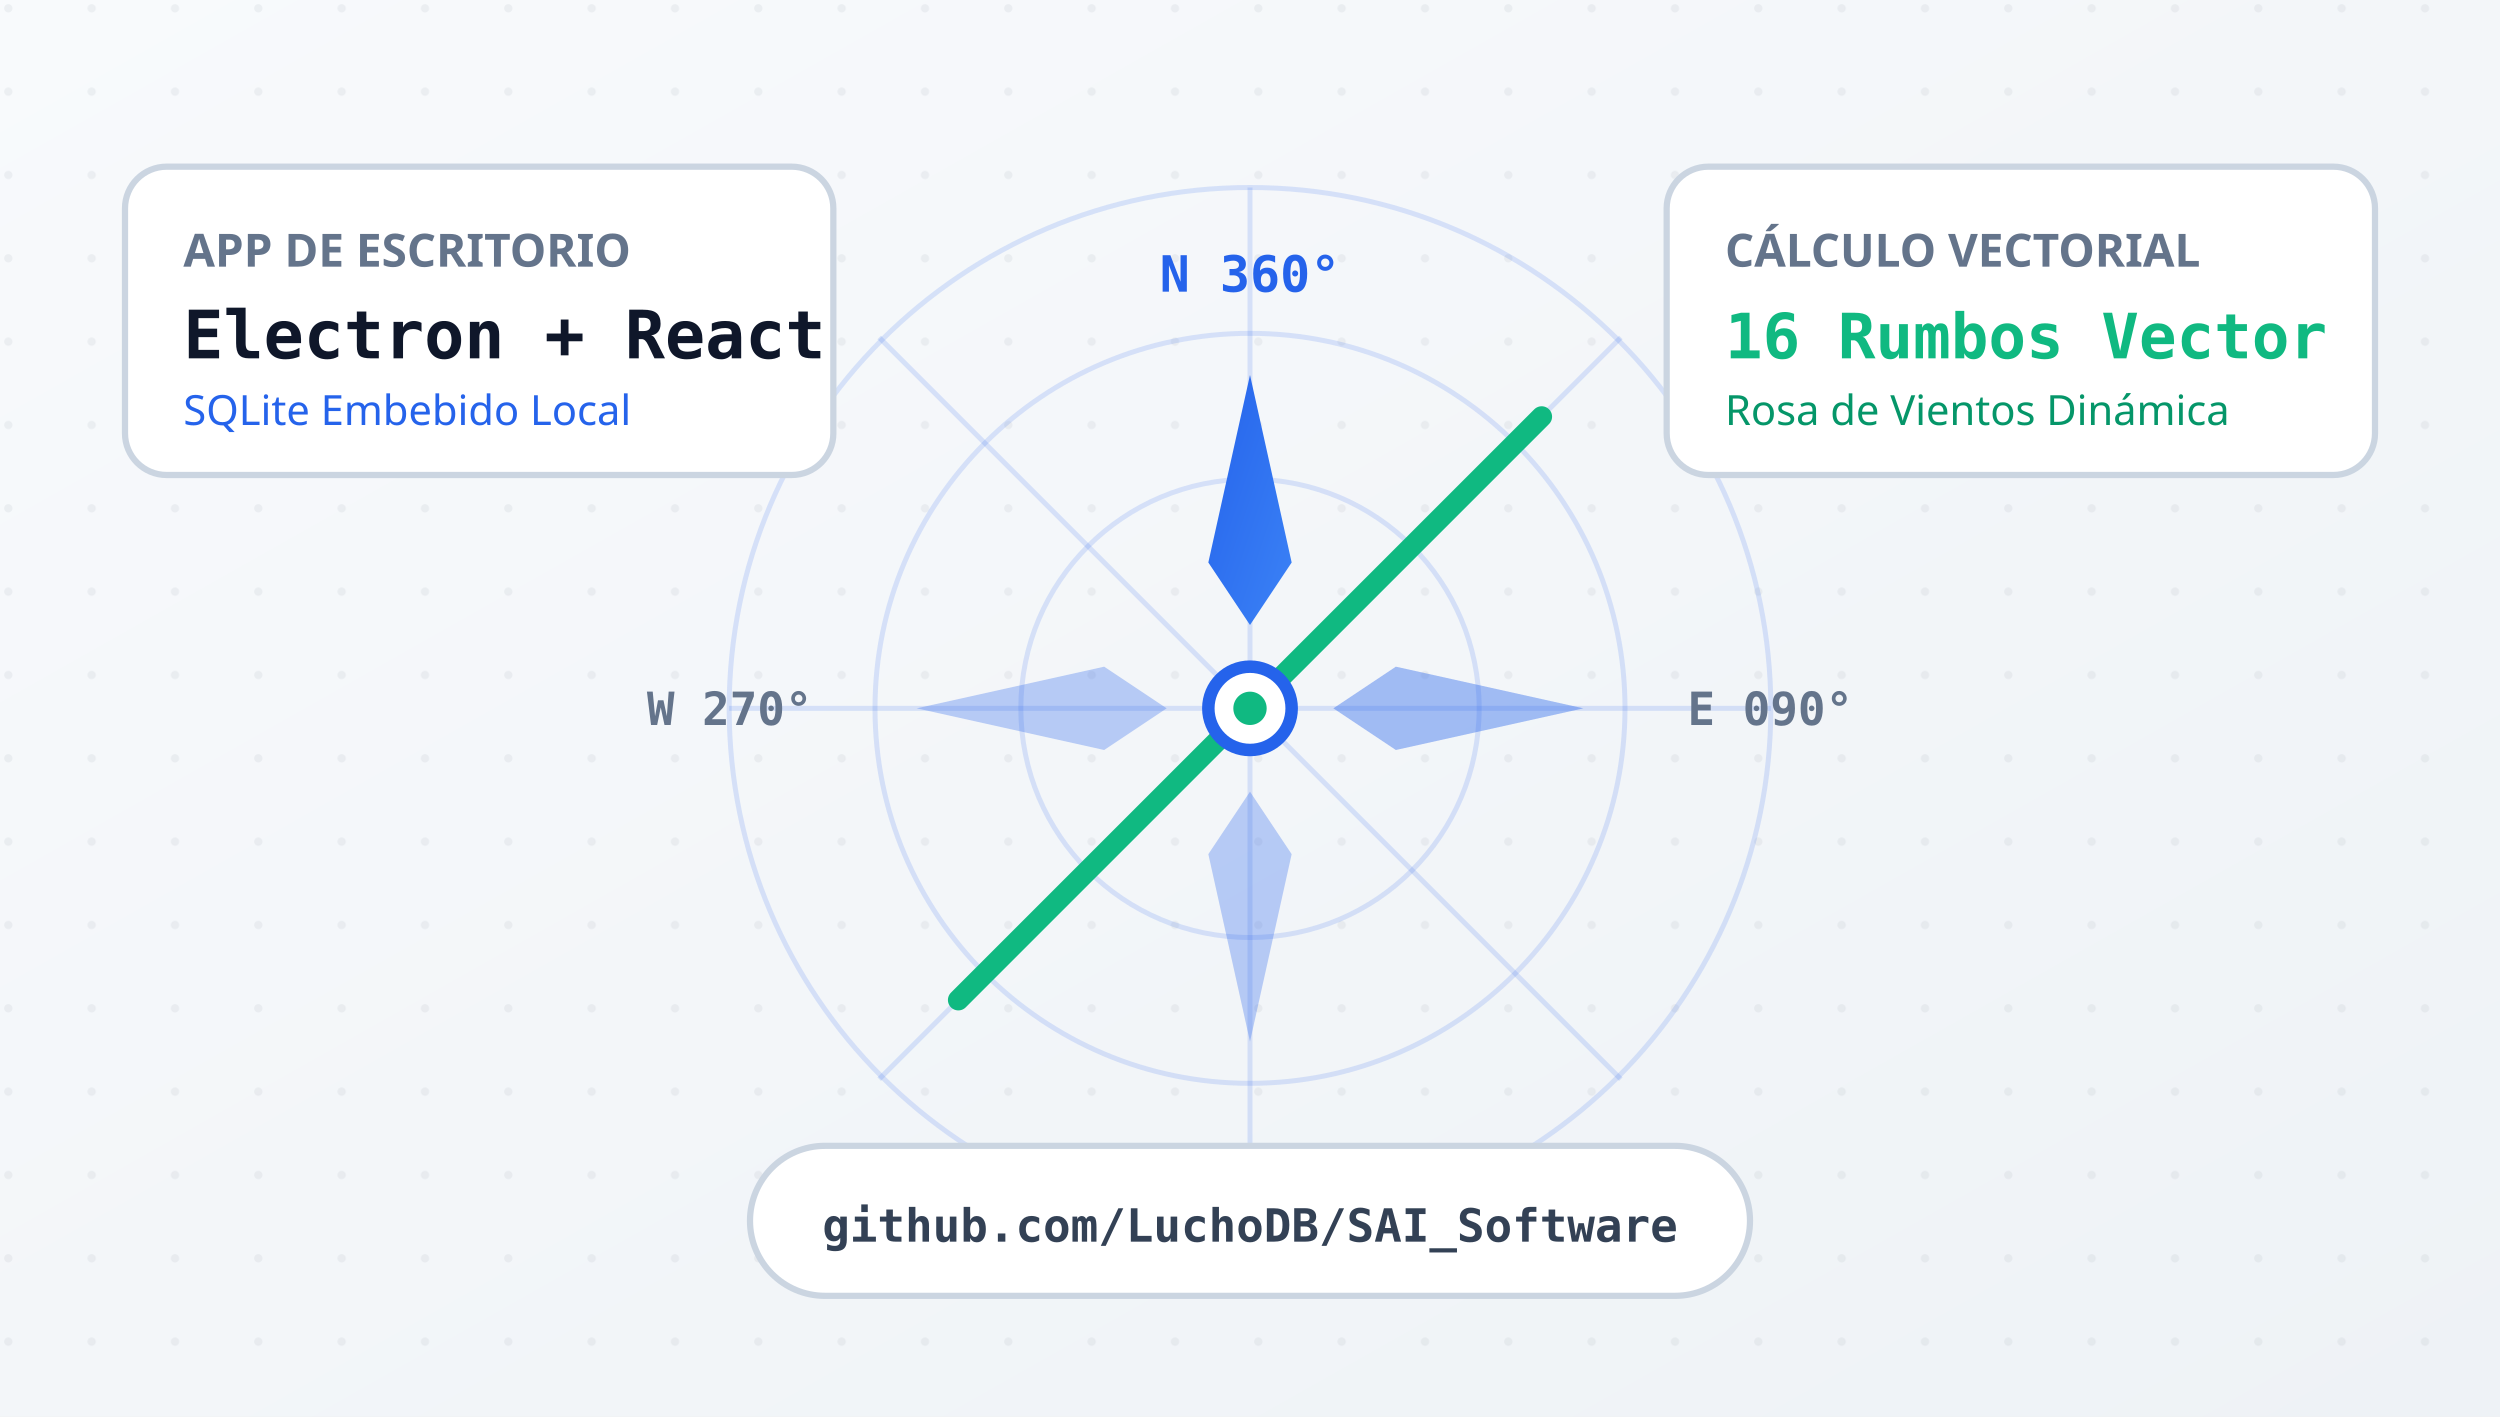
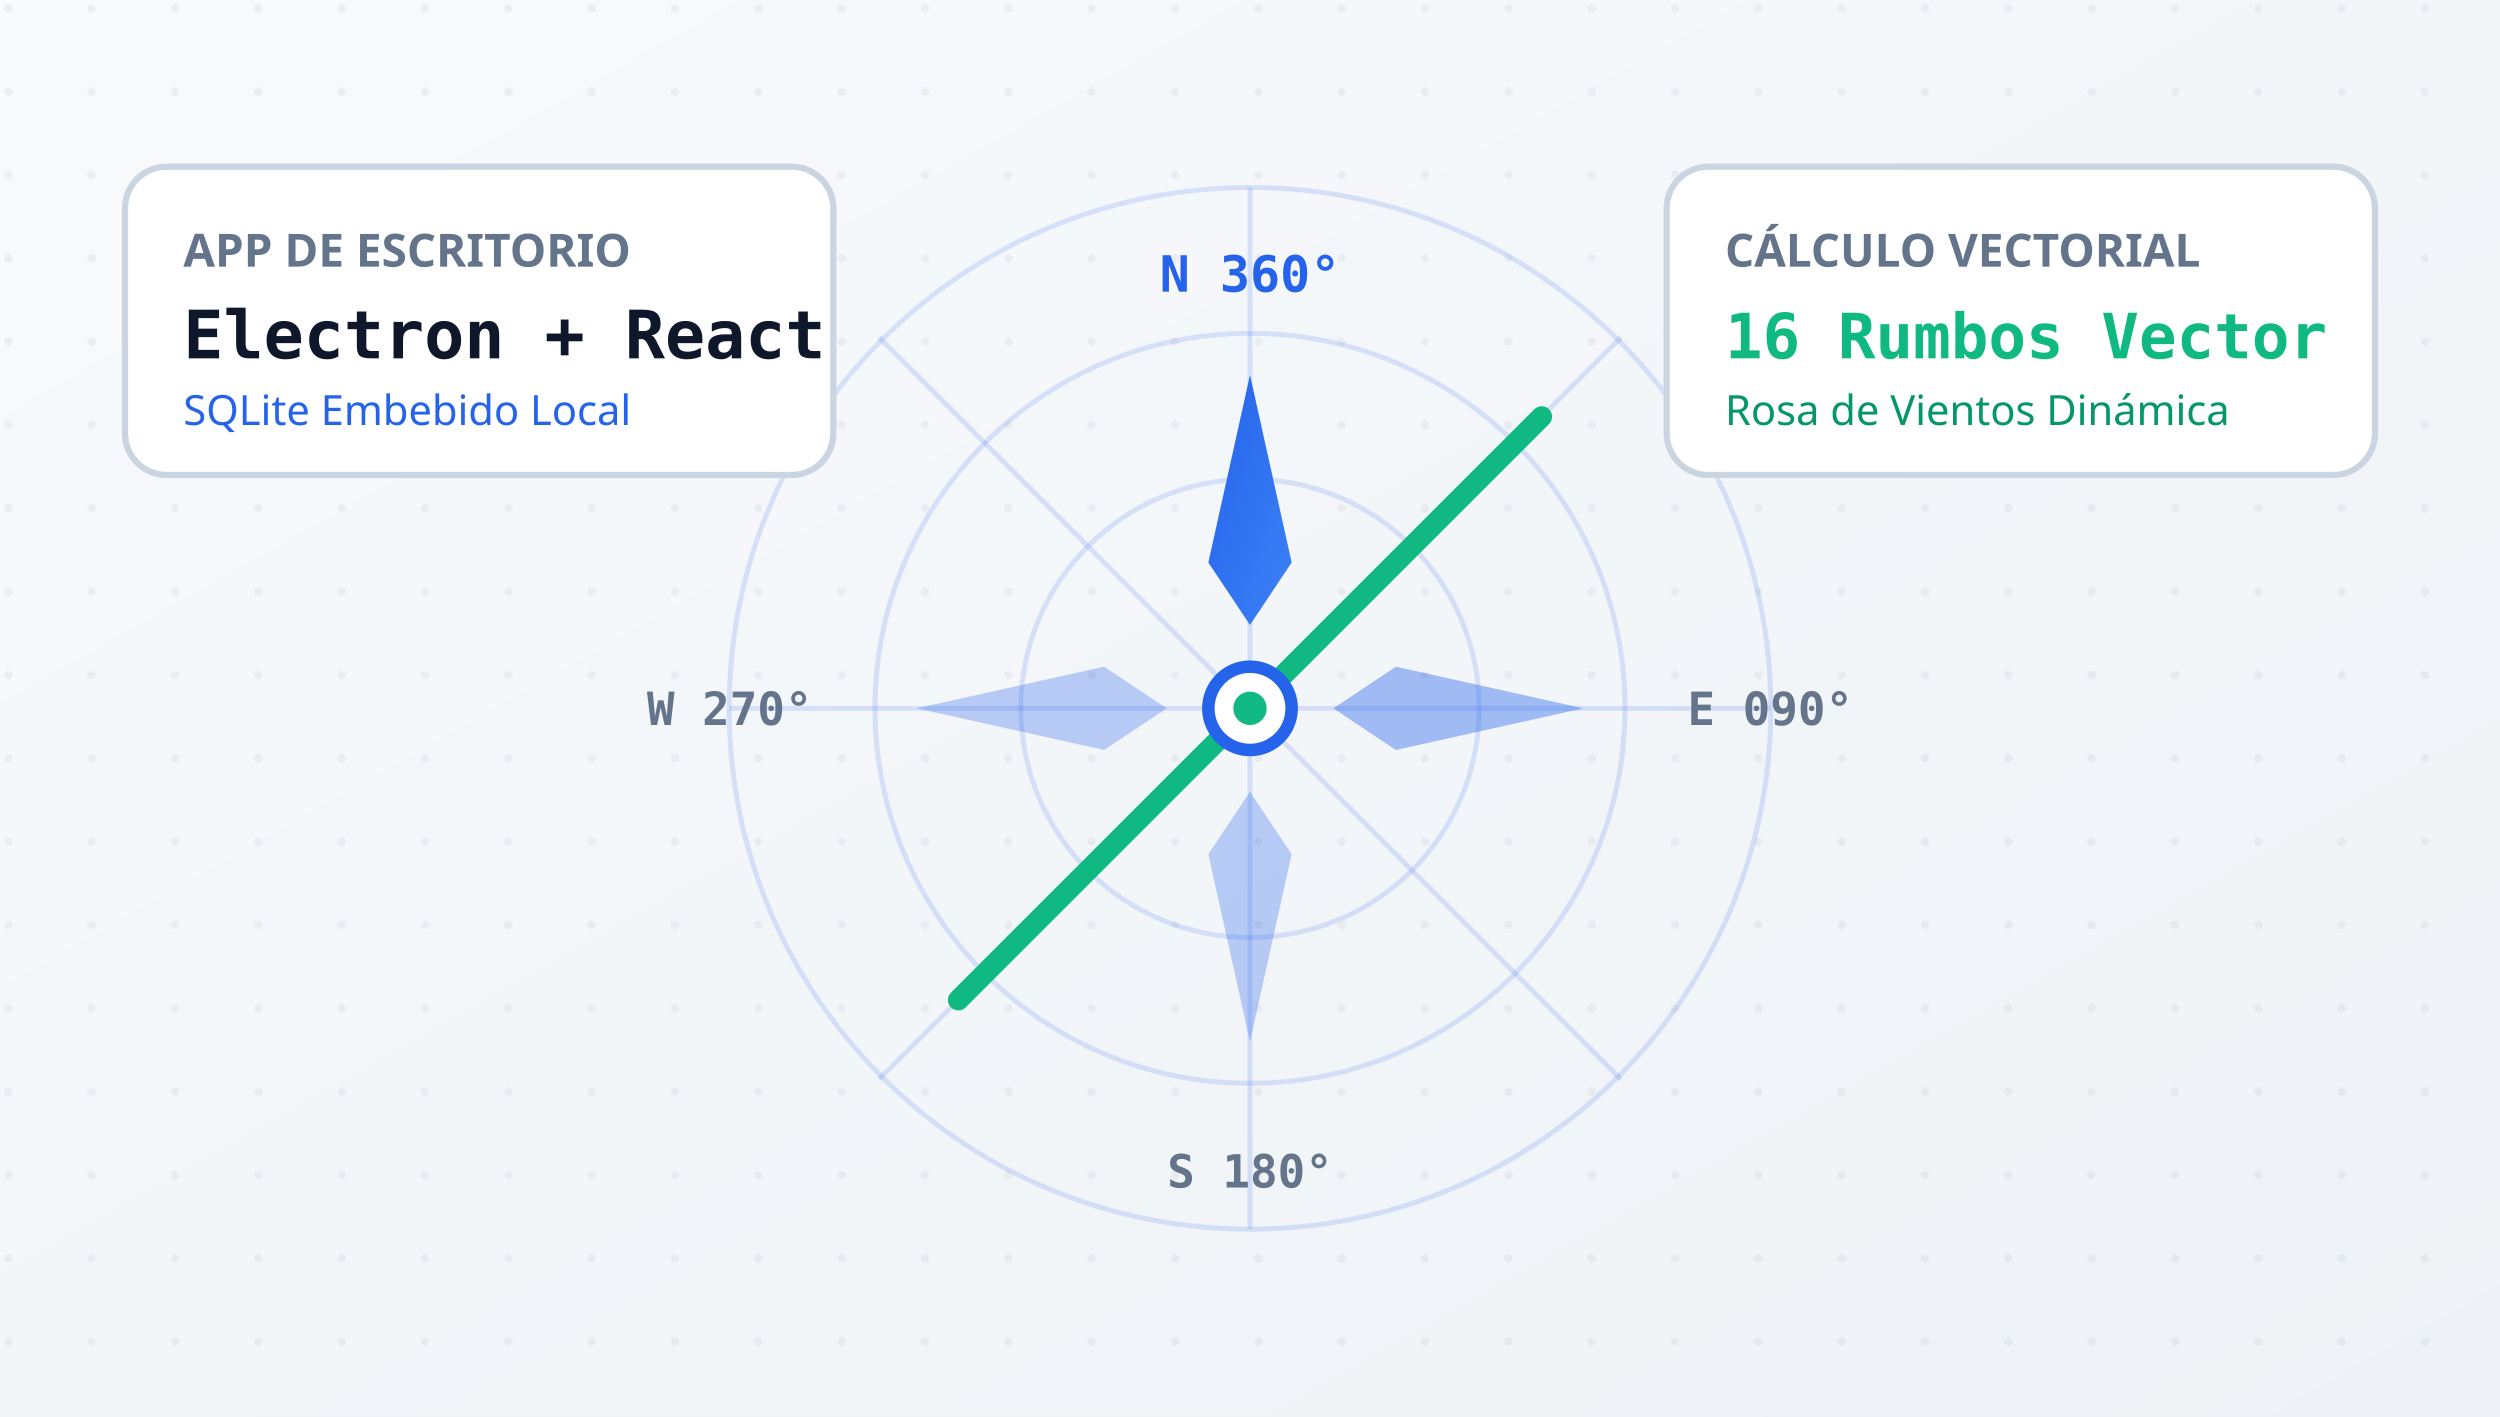
<svg xmlns="http://www.w3.org/2000/svg" viewBox="0 0 600 340" width="100%" height="100%">
  <defs>
    <linearGradient id="softLightBg" x1="0%" y1="0%" x2="100%" y2="100%">
      <stop offset="0%" stop-color="#f8fafc" />
      <stop offset="100%" stop-color="#eef2f6" />
    </linearGradient>
    <linearGradient id="windRoseGrad" x1="0%" y1="0%" x2="100%" y2="100%">
      <stop offset="0%" stop-color="#2563eb" />
      <stop offset="100%" stop-color="#3b82f6" />
    </linearGradient>
    <pattern id="lightPat" width="20" height="20" patternUnits="userSpaceOnUse">
      <circle cx="2" cy="2" r="1" fill="rgba(15, 23, 42, 0.05)" />
    </pattern>
  </defs>
  <rect width="600" height="340" fill="url(#softLightBg)" />
  <rect width="600" height="340" fill="url(#lightPat)" />
  <g stroke="rgba(37, 99, 235, 0.15)" stroke-width="1.2">
    <circle cx="300" cy="170" r="125" fill="none" />
    <circle cx="300" cy="170" r="90" fill="none" />
    <circle cx="300" cy="170" r="55" fill="none" />
    <line x1="175" y1="170" x2="425" y2="170" />
    <line x1="300" y1="45" x2="300" y2="295" />
    <line x1="211" y1="81" x2="389" y2="259" />
    <line x1="211" y1="259" x2="389" y2="81" />
  </g>
  <g transform="translate(300, 170)">
    <text x="0" y="-100" font-family="'JetBrains Mono', monospace" font-size="12" font-weight="900" fill="#2563eb" text-anchor="middle">N 360°</text>
    <text x="105" y="4" font-family="'JetBrains Mono', monospace" font-size="11" font-weight="700" fill="#64748b" text-anchor="start">E 090°</text>
    <text x="0" y="115" font-family="'JetBrains Mono', monospace" font-size="11" font-weight="700" fill="#64748b" text-anchor="middle">S 180°</text>
    <text x="-105" y="4" font-family="'JetBrains Mono', monospace" font-size="11" font-weight="700" fill="#64748b" text-anchor="end">W 270°</text>
    <line x1="-70" y1="70" x2="70" y2="-70" stroke="#10b981" stroke-width="5" stroke-linecap="round" />
    <polygon points="0,-80 10,-35 0,-20 -10,-35" fill="url(#windRoseGrad)" />
    <polygon points="0,80 10,35 0,20 -10,35" fill="rgba(37, 99, 235, 0.3)" />
    <polygon points="80,0 35,10 20,0 35,-10" fill="rgba(37, 99, 235, 0.4)" />
    <polygon points="-80,0 -35,10 -20,0 -35,-10" fill="rgba(37, 99, 235, 0.3)" />
    <circle cx="0" cy="0" r="10" fill="#ffffff" stroke="#2563eb" stroke-width="3" />
    <circle cx="0" cy="0" r="4" fill="#10b981" />
  </g>
  <g transform="translate(30, 40)">
    <rect width="170" height="74" rx="10" fill="#ffffff" stroke="#cbd5e1" stroke-width="1.5" />
    <text x="14" y="24" font-family="'Outfit', sans-serif" font-size="11" font-weight="700" fill="#64748b">APP DE ESCRITORIO</text>
    <text x="14" y="46" font-family="'JetBrains Mono', monospace" font-size="16" font-weight="800" fill="#0f172a">Electron + React</text>
    <text x="14" y="62" font-family="'Outfit', sans-serif" font-size="10" fill="#2563eb">SQLite Embebido Local</text>
  </g>
  <g transform="translate(400, 40)">
    <rect width="170" height="74" rx="10" fill="#ffffff" stroke="#cbd5e1" stroke-width="1.5" />
    <text x="14" y="24" font-family="'Outfit', sans-serif" font-size="11" font-weight="700" fill="#64748b">CÁLCULO VECTORIAL</text>
    <text x="14" y="46" font-family="'JetBrains Mono', monospace" font-size="15" font-weight="800" fill="#10b981">16 Rumbos Vector</text>
    <text x="14" y="62" font-family="'Outfit', sans-serif" font-size="10" fill="#059669">Rosa de Vientos Dinámica</text>
  </g>
-   <g transform="translate(180, 275)">
-     <rect width="240" height="36" rx="18" fill="#ffffff" stroke="#cbd5e1" stroke-width="1.5" />
-     <text x="120" y="23" font-family="'JetBrains Mono', monospace" font-size="11" font-weight="700" fill="#334155" text-anchor="middle">github.com/LuchoDB/SAI_Software</text>
-   </g>
</svg>
